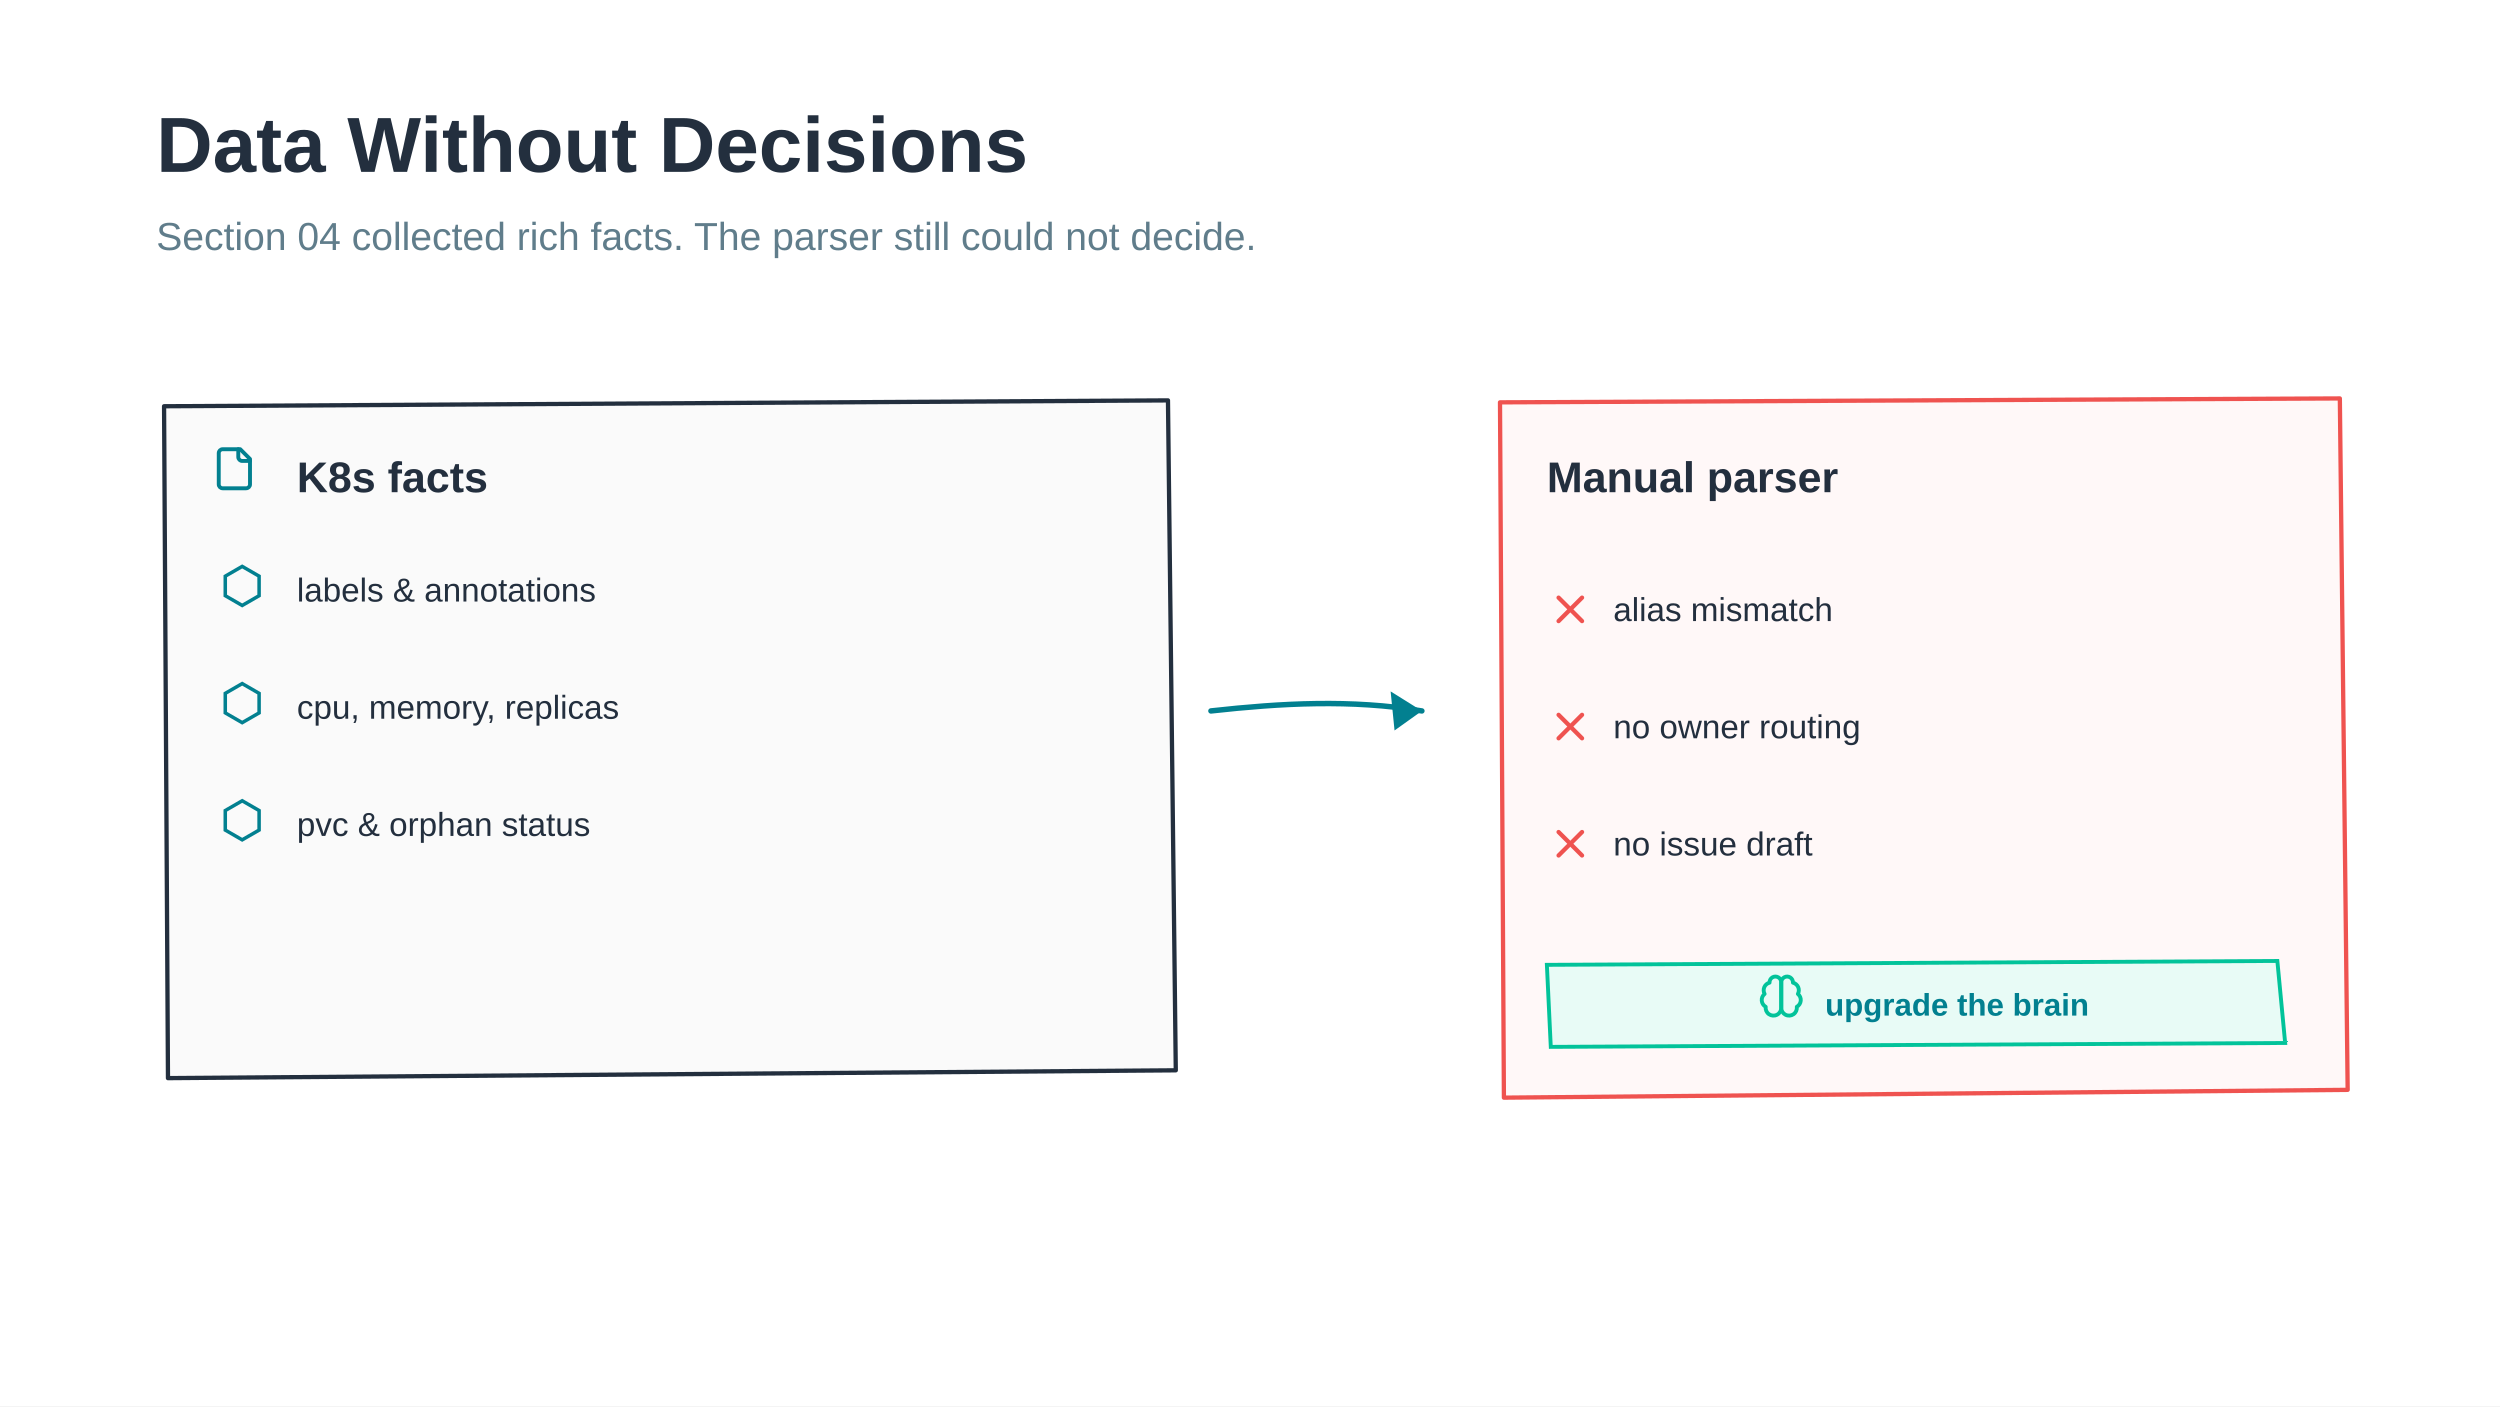
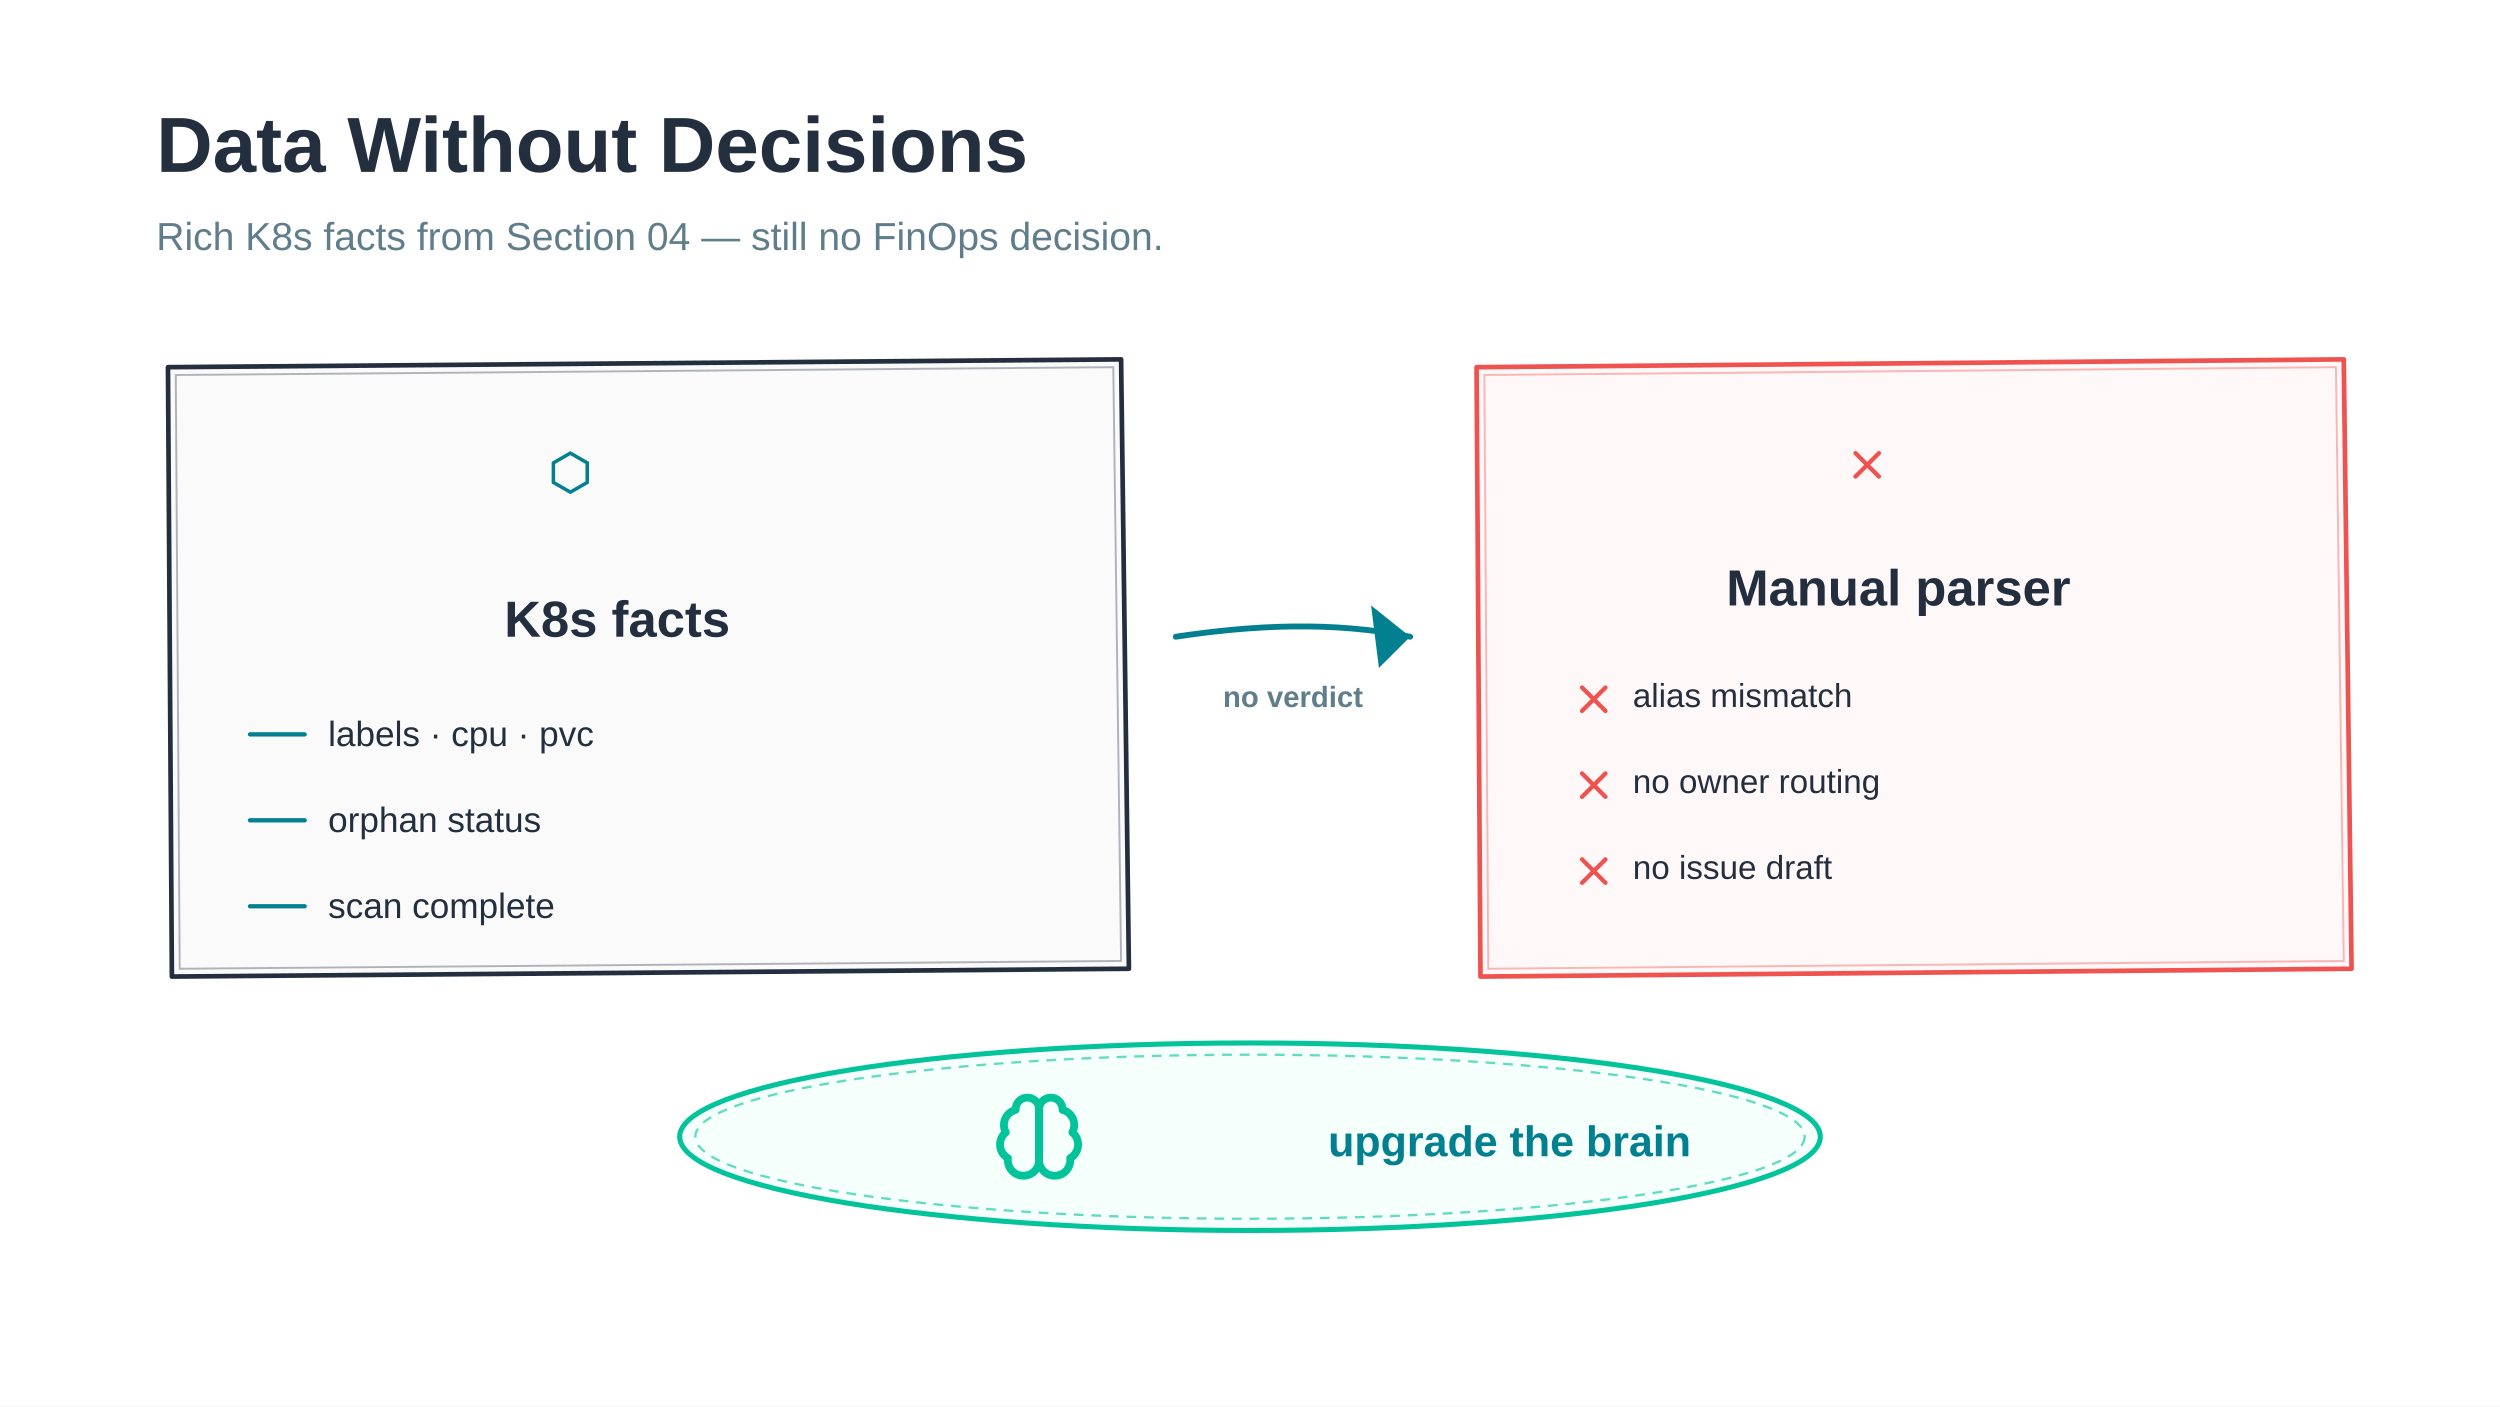
<svg xmlns="http://www.w3.org/2000/svg" viewBox="0 0 1280 720" width="100%" height="100%">
  <defs>
    <g id="lucide-file-json">
      <path d="M15 2H6a2 2 0 0 0-2 2v16a2 2 0 0 0 2 2h12a2 2 0 0 0 2-2V7Z" fill="none" stroke="#028090" stroke-width="2" stroke-linecap="round" stroke-linejoin="round" />
      <path d="M14 2v4a2 2 0 0 0 2 2h4" fill="none" stroke="#028090" stroke-width="2" stroke-linecap="round" stroke-linejoin="round" />
    </g>
    <g id="lucide-x">
      <path d="M18 6 6 18" fill="none" stroke="#EF5350" stroke-width="2.2" stroke-linecap="round" />
      <path d="m6 6 12 12" fill="none" stroke="#EF5350" stroke-width="2.2" stroke-linecap="round" />
    </g>
    <g id="lucide-brain">
      <path d="M12 5a3 3 0 1 0-5.997.125 4 4 0 0 0-2.526 5.77 4 4 0 0 0 .556 6.588A4 4 0 1 0 12 18Z" fill="none" stroke="#02C39A" stroke-width="2" stroke-linecap="round" stroke-linejoin="round" />
      <path d="M12 5a3 3 0 1 1 5.997.125 4 4 0 0 1 2.526 5.77 4 4 0 0 1-.556 6.588A4 4 0 1 1 12 18Z" fill="none" stroke="#02C39A" stroke-width="2" stroke-linecap="round" stroke-linejoin="round" />
    </g>
    <g id="icon-pod">
      <polygon points="12,2 20.66,7 20.66,17 12,22 3.34,17 3.34,7" fill="none" stroke="#028090" stroke-width="1.8" />
    </g>
  </defs>
  <rect width="1280" height="720" fill="#FFFFFF" />
  <g id="anim-titlebar">
    <text x="80" y="88" font-family="Arial, sans-serif" font-size="40" font-weight="bold" fill="#232F3E">Data Without Decisions</text>
-     <text x="80" y="128" font-family="Arial, sans-serif" font-size="20" fill="#607D8B">Section 04 collected rich facts. The parser still could not decide.</text>
+     <text x="80" y="128" font-family="Arial, sans-serif" font-size="20" fill="#607D8B">Rich K8s facts from Section 04 — still no FinOps decision.</text>
  </g>
-   <g id="anim-data-card" transform="translate(80,200)">
-     <path d="M 4 8 L 518 5 L 522 348 L 6 352 Z" fill="#FAFAFA" stroke="#232F3E" stroke-width="2.2" stroke-linecap="round" stroke-linejoin="round" />
-     <use href="#lucide-file-json" x="28" y="28" width="32" height="32" />
-     <text x="72" y="52" font-family="Arial, sans-serif" font-size="22" font-weight="bold" fill="#232F3E">K8s facts</text>
-     <g transform="translate(32,88)">
-       <use href="#icon-pod" x="0" y="0" width="26" height="26" />
-       <text x="40" y="20" font-family="Arial, sans-serif" font-size="17" fill="#232F3E">labels &amp; annotations</text>
+   <g id="anim-data-card" transform="translate(80,178)">
+     <path d="M 6 10 L 494 6 L 498 318 L 8 322 Z" fill="#FAFAFA" stroke="#232F3E" stroke-width="2.4" stroke-linecap="round" stroke-linejoin="round" />
+     <path d="M 10 14 L 490 10 L 494 314 L 12 318 Z" fill="none" stroke="#232F3E" stroke-width="1" stroke-linecap="round" opacity="0.35" />
+     <g transform="translate(200,52)">
+       <use href="#icon-pod" x="0" y="0" width="72" height="72" />
    </g>
-     <g transform="translate(32,148)">
-       <use href="#icon-pod" x="0" y="0" width="26" height="26" />
-       <text x="40" y="20" font-family="Arial, sans-serif" font-size="17" fill="#232F3E">cpu, memory, replicas</text>
+     <text x="236" y="148" font-family="Arial, sans-serif" font-size="26" font-weight="bold" fill="#232F3E" text-anchor="middle">K8s facts</text>
+     <g transform="translate(48,188)">
+       <line x1="0" y1="10" x2="28" y2="10" stroke="#028090" stroke-width="2.2" stroke-linecap="round" />
+       <text x="40" y="16" font-family="Arial, sans-serif" font-size="18" fill="#232F3E">labels · cpu · pvc</text>
    </g>
-     <g transform="translate(32,208)">
-       <use href="#icon-pod" x="0" y="0" width="26" height="26" />
-       <text x="40" y="20" font-family="Arial, sans-serif" font-size="17" fill="#232F3E">pvc &amp; orphan status</text>
+     <g transform="translate(48,232)">
+       <line x1="0" y1="10" x2="28" y2="10" stroke="#028090" stroke-width="2.2" stroke-linecap="round" />
+       <text x="40" y="16" font-family="Arial, sans-serif" font-size="18" fill="#232F3E">orphan status</text>
+     </g>
+     <g transform="translate(48,276)">
+       <line x1="0" y1="10" x2="28" y2="10" stroke="#028090" stroke-width="2.2" stroke-linecap="round" />
+       <text x="40" y="16" font-family="Arial, sans-serif" font-size="18" fill="#232F3E">scan complete</text>
    </g>
  </g>
-   <g id="anim-arrow" transform="translate(620,360)">
-     <path d="M 0 4 C 36 0 72 -2 108 4" fill="none" stroke="#028090" stroke-width="2.8" stroke-linecap="round" />
-     <path d="M 108 4 L 92 -6 L 94 14 Z" fill="#028090" />
+   <g id="anim-arrow" transform="translate(598,318)">
+     <path d="M 4 8 C 44 2 84 0 124 8" fill="none" stroke="#028090" stroke-width="3" stroke-linecap="round" />
+     <path d="M 124 8 L 104 -8 L 108 24 Z" fill="#028090" />
+     <text x="64" y="44" font-family="Arial, sans-serif" font-size="15" font-weight="bold" fill="#607D8B" text-anchor="middle">no verdict</text>
  </g>
-   <g id="anim-parser-card" transform="translate(760,200)">
-     <path d="M 8 6 L 438 4 L 442 358 L 10 362 Z" fill="#FFF8F8" stroke="#EF5350" stroke-width="2.2" stroke-linecap="round" stroke-linejoin="round" />
-     <text x="32" y="52" font-family="Arial, sans-serif" font-size="22" font-weight="bold" fill="#232F3E">Manual parser</text>
-     <g transform="translate(32,100)">
-       <use href="#lucide-x" x="0" y="0" width="22" height="22" />
-       <text x="34" y="18" font-family="Arial, sans-serif" font-size="17" fill="#232F3E">alias mismatch</text>
+   <g id="anim-parser-card" transform="translate(748,178)">
+     <path d="M 8 10 L 452 6 L 456 318 L 10 322 Z" fill="#FFF8F8" stroke="#EF5350" stroke-width="2.4" stroke-linecap="round" stroke-linejoin="round" />
+     <path d="M 12 14 L 448 10 L 452 314 L 14 318 Z" fill="none" stroke="#EF5350" stroke-width="1" stroke-linecap="round" opacity="0.4" />
+     <g transform="translate(196,48)">
+       <use href="#lucide-x" x="0" y="0" width="56" height="56" />
    </g>
-     <g transform="translate(32,160)">
-       <use href="#lucide-x" x="0" y="0" width="22" height="22" />
-       <text x="34" y="18" font-family="Arial, sans-serif" font-size="17" fill="#232F3E">no owner routing</text>
+     <text x="224" y="132" font-family="Arial, sans-serif" font-size="26" font-weight="bold" fill="#232F3E" text-anchor="middle">Manual parser</text>
+     <g transform="translate(56,168)">
+       <use href="#lucide-x" x="0" y="0" width="20" height="20" />
+       <text x="32" y="16" font-family="Arial, sans-serif" font-size="17" fill="#232F3E">alias mismatch</text>
    </g>
-     <g transform="translate(32,220)">
-       <use href="#lucide-x" x="0" y="0" width="22" height="22" />
-       <text x="34" y="18" font-family="Arial, sans-serif" font-size="17" fill="#232F3E">no issue draft</text>
+     <g transform="translate(56,212)">
+       <use href="#lucide-x" x="0" y="0" width="20" height="20" />
+       <text x="32" y="16" font-family="Arial, sans-serif" font-size="17" fill="#232F3E">no owner routing</text>
    </g>
-     <g id="anim-brain-cta" transform="translate(32,288)">
-       <path d="M 0 6 L 374 4 L 378 46 L 2 48 Z" fill="#E8FBF6" stroke="#02C39A" stroke-width="2" stroke-linecap="round" />
-       <use href="#lucide-brain" x="108" y="10" width="28" height="28" />
-       <text x="210" y="32" font-family="Arial, sans-serif" font-size="16" font-weight="bold" fill="#028090" text-anchor="middle">upgrade the brain</text>
+     <g transform="translate(56,256)">
+       <use href="#lucide-x" x="0" y="0" width="20" height="20" />
+       <text x="32" y="16" font-family="Arial, sans-serif" font-size="17" fill="#232F3E">no issue draft</text>
    </g>
  </g>
+   <g id="anim-brain-cta" transform="translate(340,530)">
+     <ellipse cx="300" cy="52" rx="292" ry="48" fill="#F5FFFC" stroke="#02C39A" stroke-width="2.6" stroke-linecap="round" />
+     <ellipse cx="300" cy="52" rx="284" ry="42" fill="none" stroke="#02C39A" stroke-width="1.2" stroke-dasharray="5 4" opacity="0.6" />
+     <g transform="translate(168,28) scale(2)">
+       <use href="#lucide-brain" x="0" y="0" width="24" height="24" />
+     </g>
+     <text x="340" y="62" font-family="Arial, sans-serif" font-size="22" font-weight="bold" fill="#028090">upgrade the brain</text>
+   </g>
</svg>
